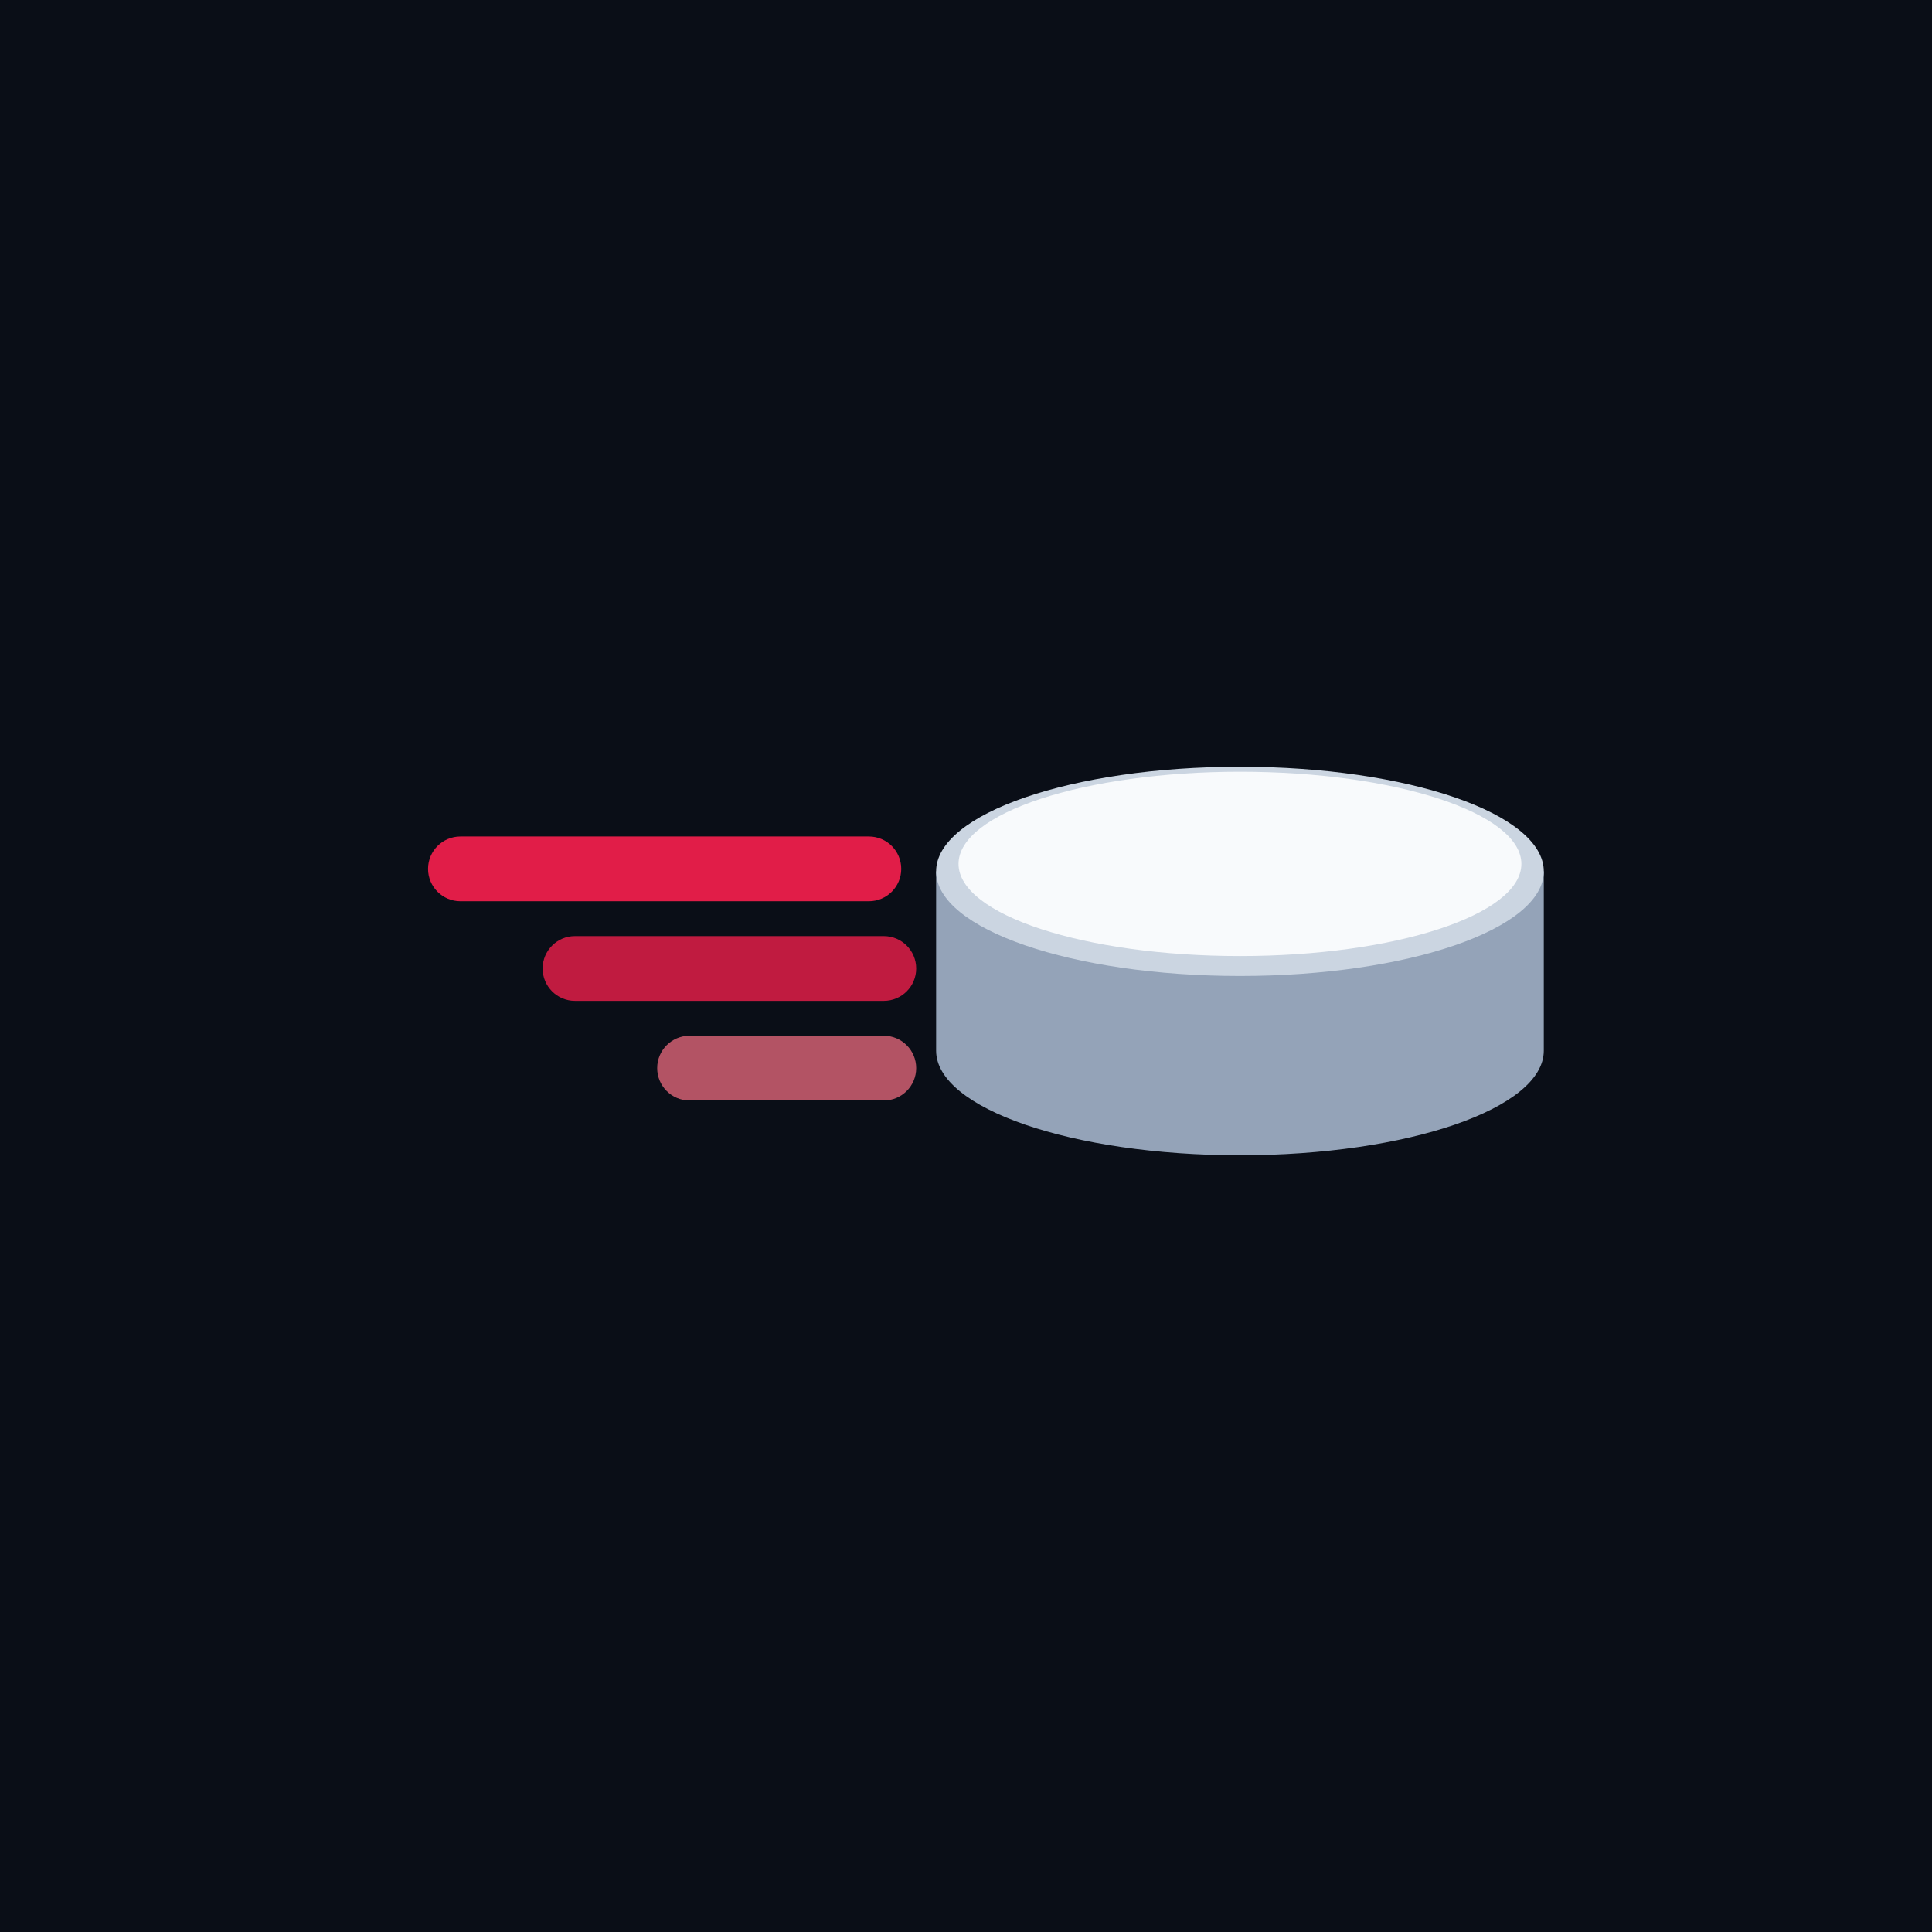
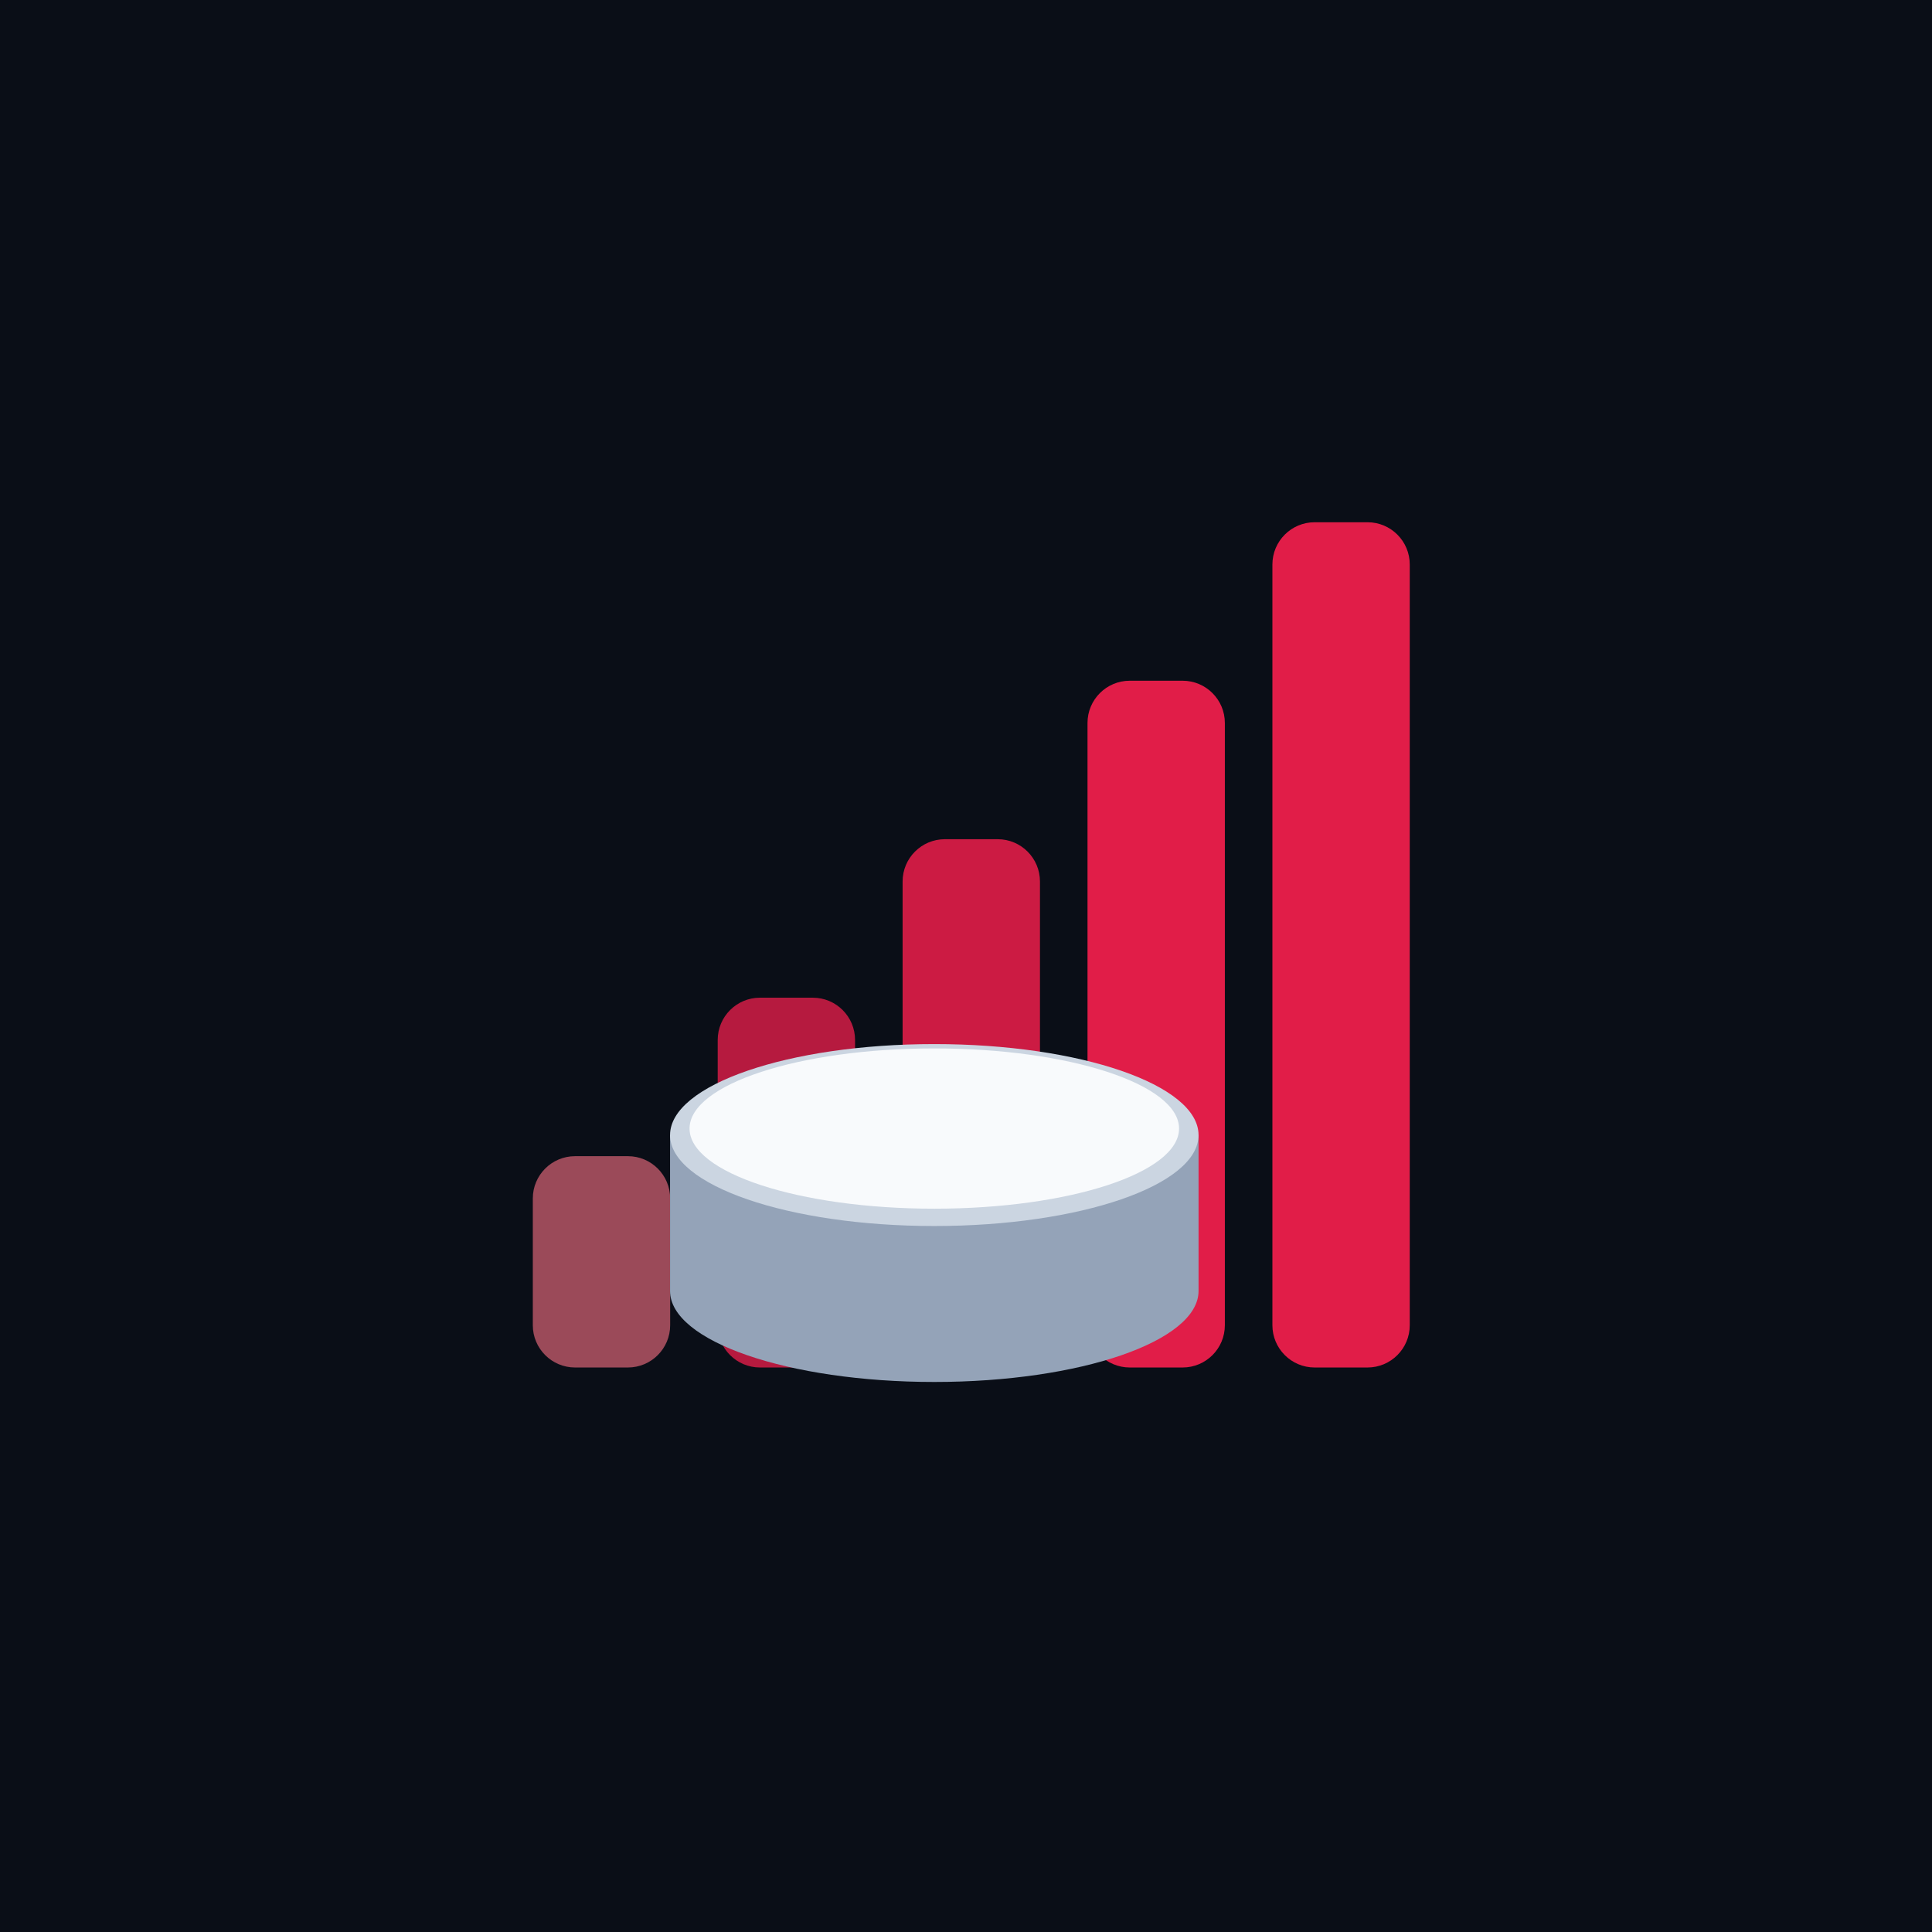
<svg xmlns="http://www.w3.org/2000/svg" viewBox="0 0 512 512" width="512" height="512">
  <rect width="512" height="512" fill="#0a0e17" />
-   <g transform="translate(256 256) scale(.66) translate(-256 -270)">
+   <g transform="translate(256 256) scale(.7) translate(-256 -240)">
    <g>
-       <rect x="40" y="218" width="190" height="26" rx="13" fill="#e11d48" />
-       <rect x="86" y="258" width="150" height="26" rx="13" fill="#e11d48" opacity=".85" />
-       <rect x="132" y="298" width="104" height="26" rx="13" fill="#fb7185" opacity=".7" />
-       <path d="M244 232 V304 A122 42 0 0 0 488 304 V232 Z" fill="#94a3b8" />
-       <ellipse cx="366" cy="232" rx="122" ry="42" fill="#cbd5e1" />
-       <ellipse cx="366" cy="229" rx="113" ry="37" fill="#f8fafc" />
+       <rect x="92" y="312" width="52" height="80" rx="16" fill="#fb7185" opacity="0.6" />
+       <rect x="162" y="252" width="52" height="140" rx="16" fill="#e11d48" opacity="0.8" />
+       <rect x="232" y="192" width="52" height="200" rx="16" fill="#e11d48" opacity="0.9" />
+       <rect x="302" y="132" width="52" height="260" rx="16" fill="#e11d48" opacity="1" />
+       <rect x="372" y="72" width="52" height="320" rx="16" fill="#e11d48" opacity="1" />
+       <g transform="translate(244 304) scale(.82) translate(-366 -232)">
+         <path d="M244 232 V304 A122 42 0 0 0 488 304 V232 Z" fill="#94a3b8" />
+         <ellipse cx="366" cy="232" rx="122" ry="42" fill="#cbd5e1" />
+         <ellipse cx="366" cy="229" rx="113" ry="37" fill="#f8fafc" />
+       </g>
    </g>
  </g>
</svg>
